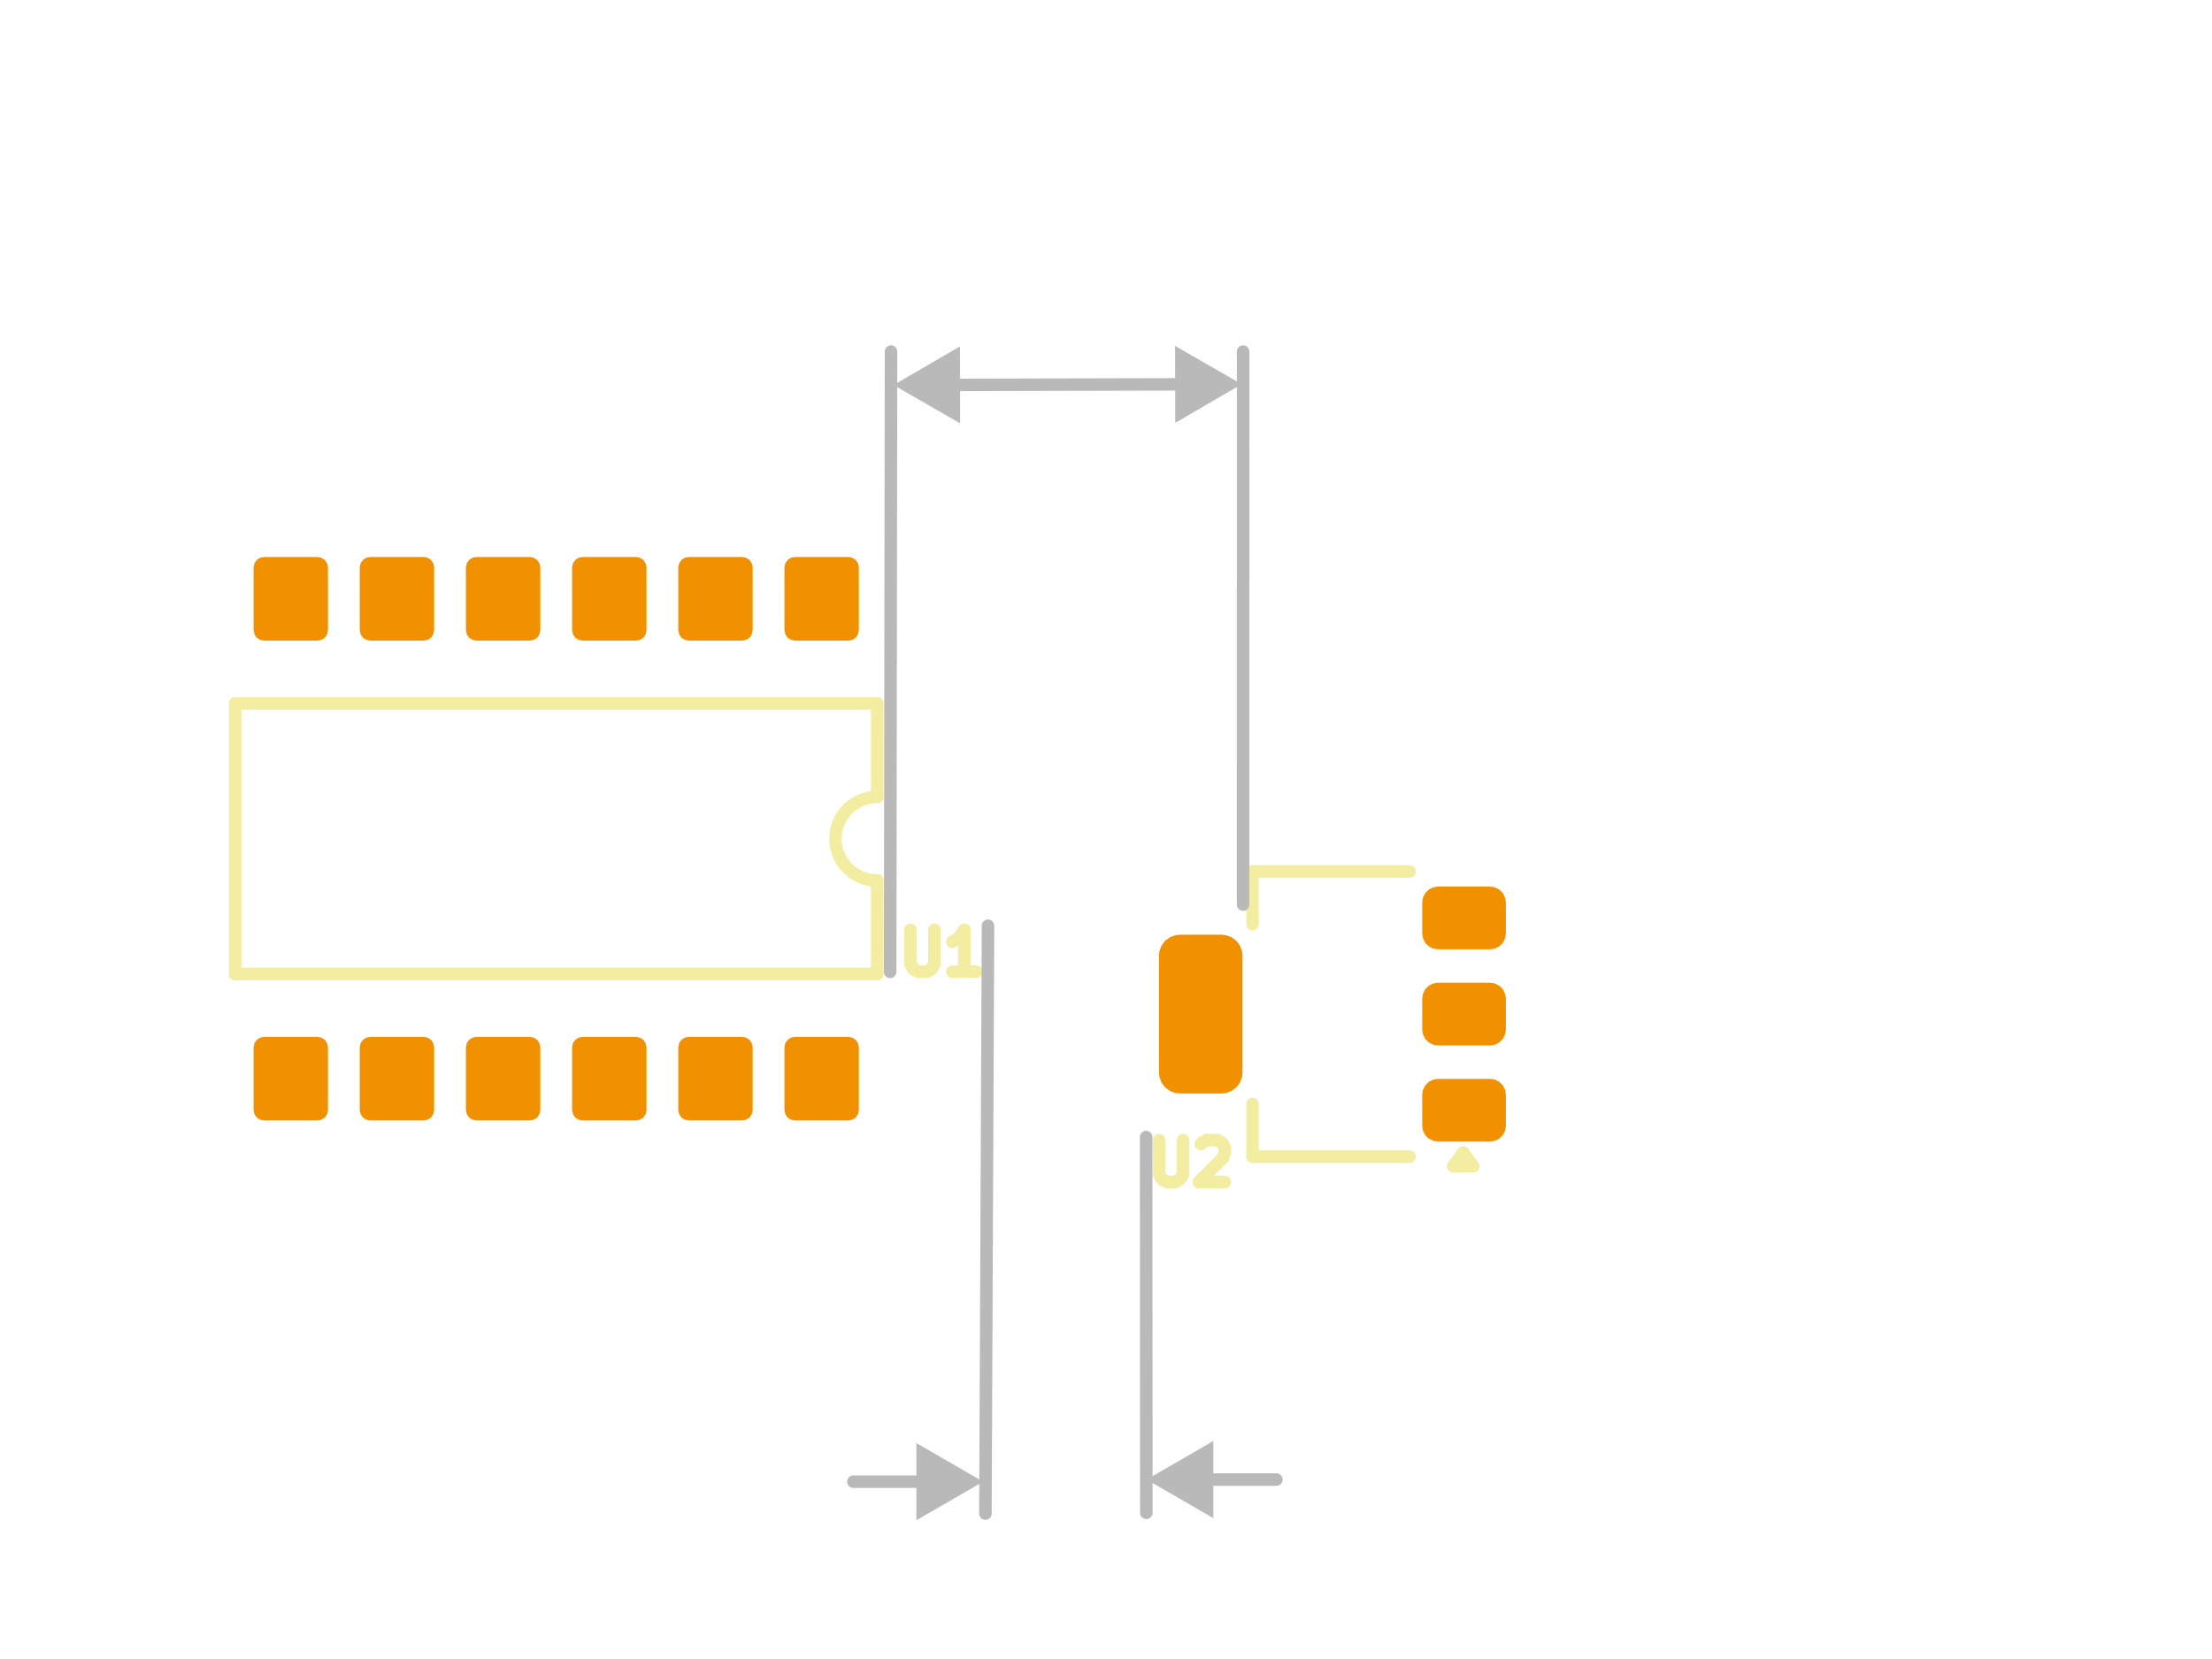
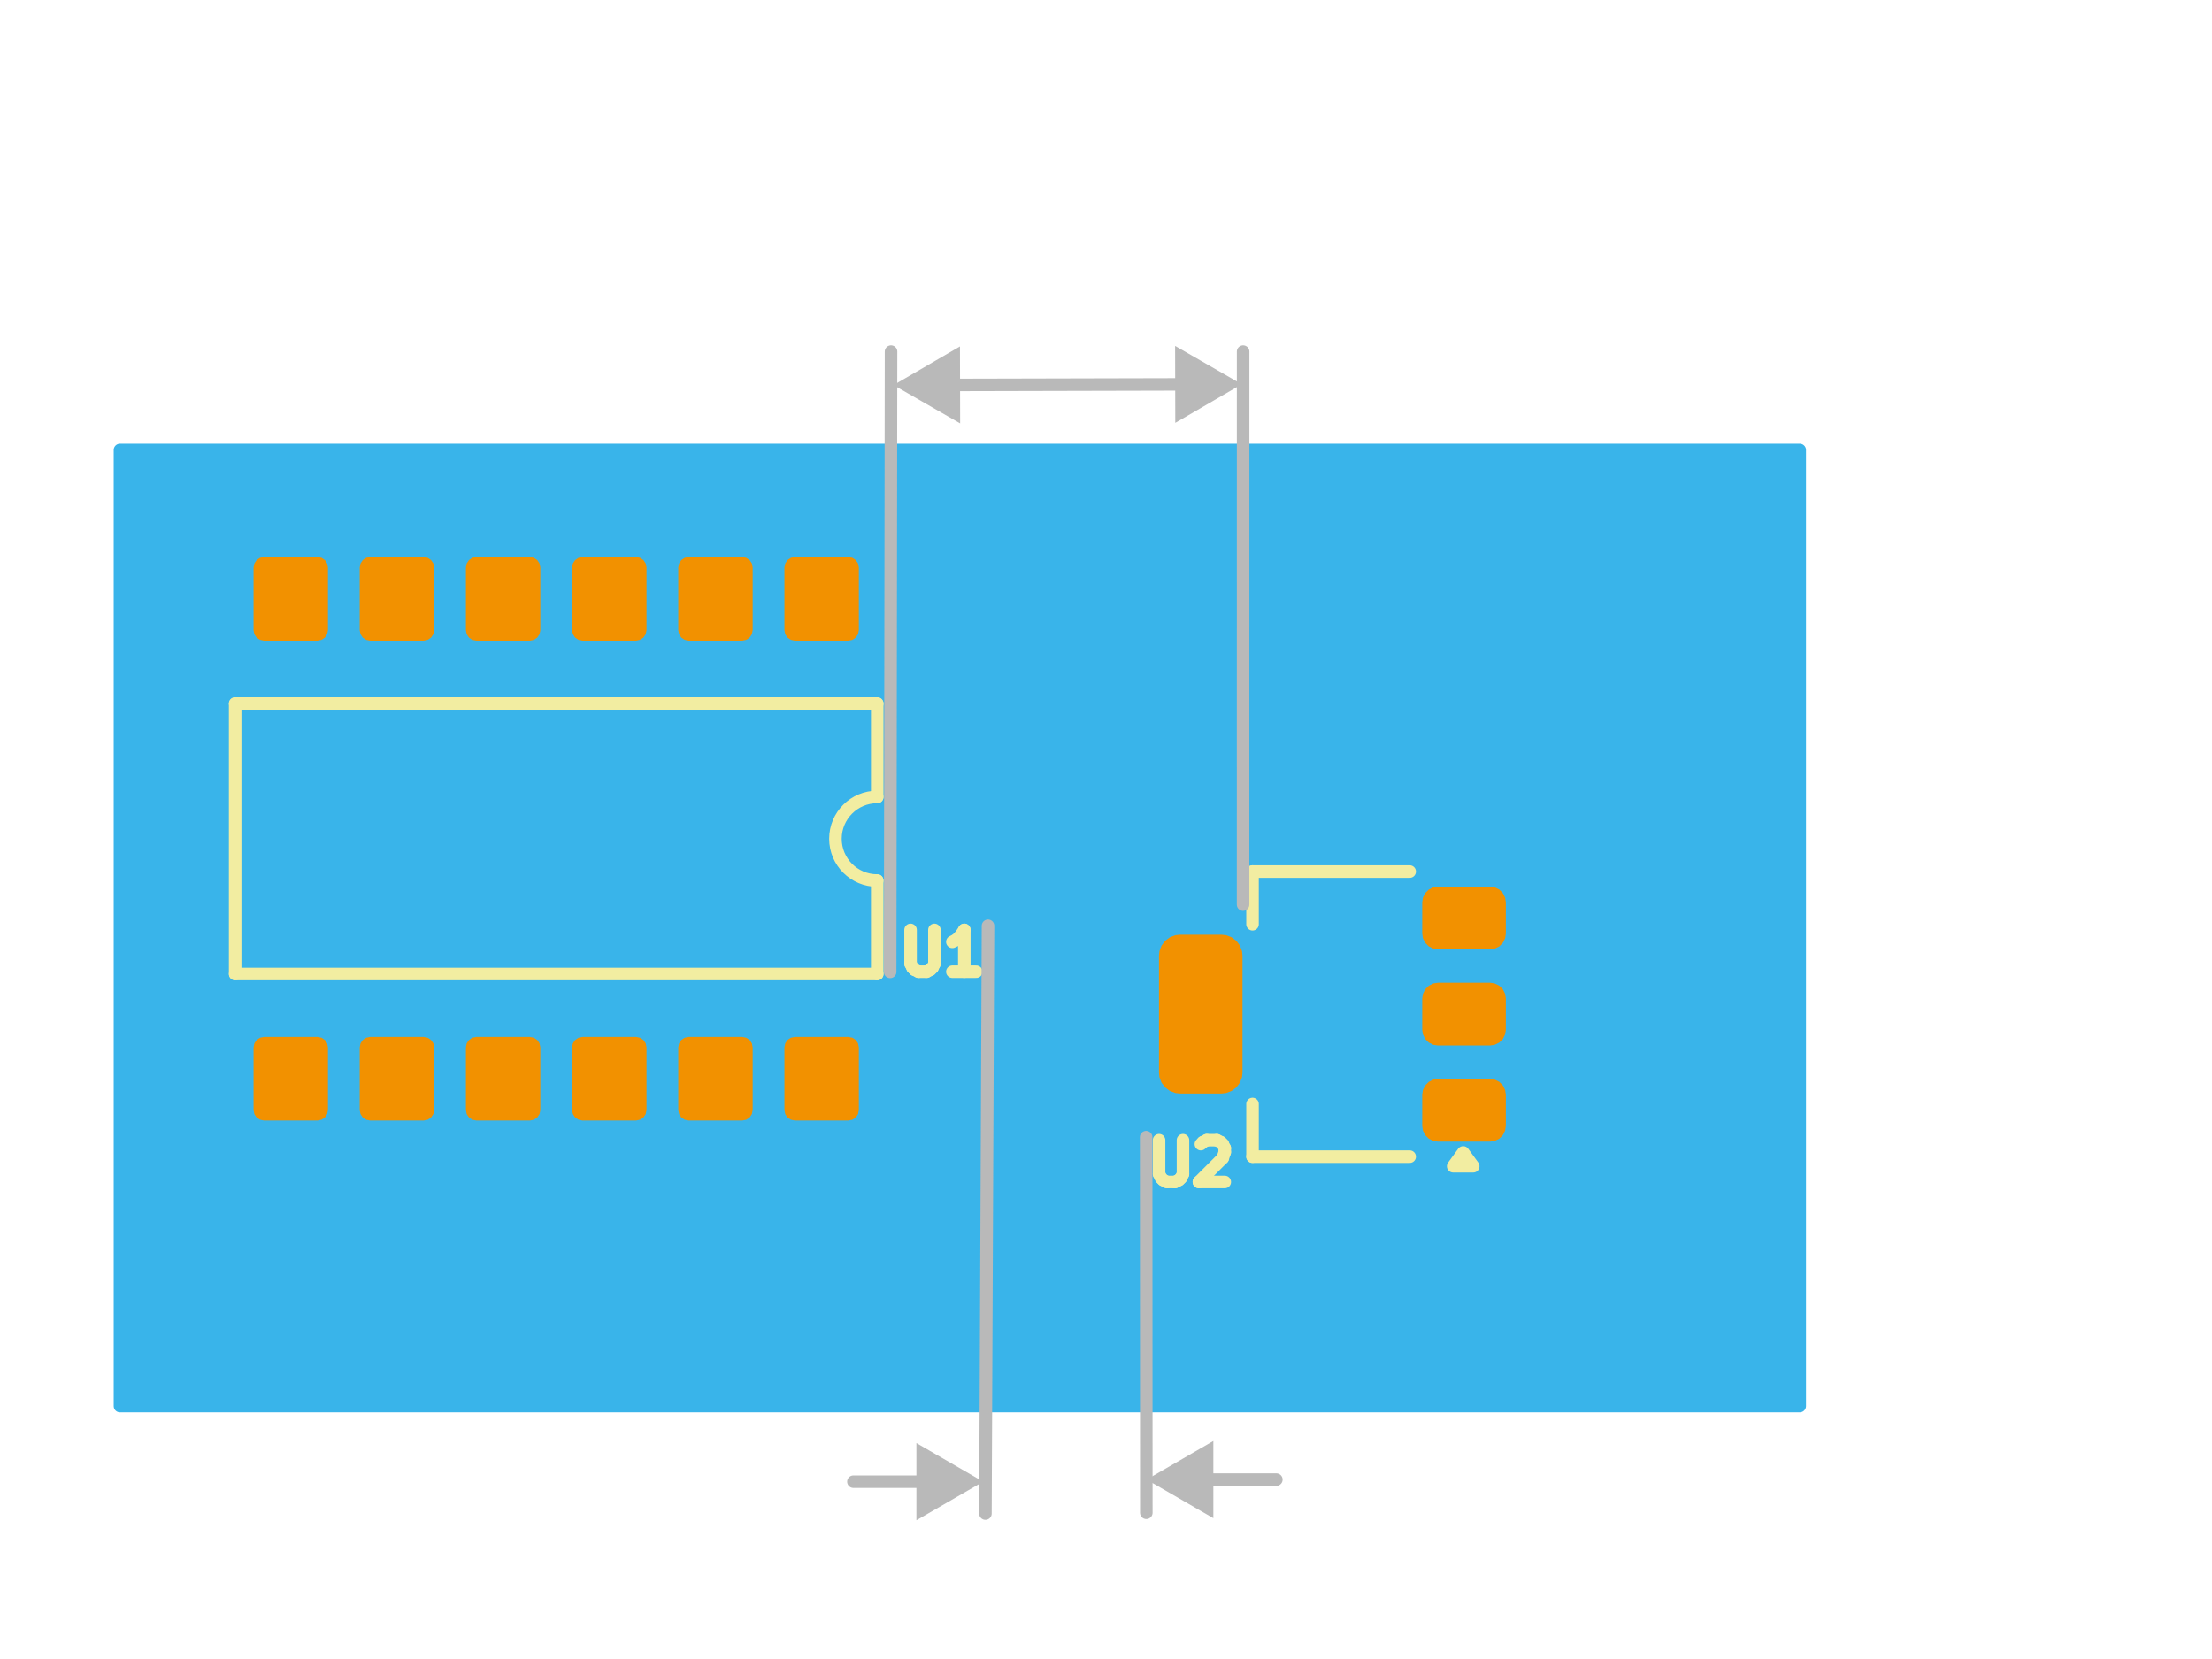
<svg xmlns="http://www.w3.org/2000/svg" version="1.1" width="400" height="300" viewBox="0 0 52.917 39.688" id="svg67">
  <defs id="defs67">
    <marker style="overflow:visible" id="marker70" refX="0" refY="0" orient="auto-start-reverse" markerWidth="1" markerHeight="1" viewBox="0 0 1 1" preserveAspectRatio="xMidYMid">
      <path transform="scale(0.5)" style="fill:context-stroke;fill-rule:evenodd;stroke:context-stroke;stroke-width:1pt" d="M 5.77,0 -2.88,5 V -5 Z" id="path70" />
    </marker>
    <marker style="overflow:visible" id="marker69" refX="0" refY="0" orient="auto-start-reverse" markerWidth="1" markerHeight="1" viewBox="0 0 1 1" preserveAspectRatio="xMidYMid">
      <path transform="scale(0.5)" style="fill:context-stroke;fill-rule:evenodd;stroke:context-stroke;stroke-width:1pt" d="M 5.77,0 -2.88,5 V -5 Z" id="path69" />
    </marker>
    <marker style="overflow:visible" id="marker68" refX="0" refY="0" orient="auto-start-reverse" markerWidth="1" markerHeight="1" viewBox="0 0 1 1" preserveAspectRatio="xMidYMid">
      <path transform="scale(0.5)" style="fill:context-stroke;fill-rule:evenodd;stroke:context-stroke;stroke-width:1pt" d="M 5.77,0 -2.88,5 V -5 Z" id="path68" />
    </marker>
    <marker style="overflow:visible" id="Triangle" refX="0" refY="0" orient="auto-start-reverse" markerWidth="1" markerHeight="1" viewBox="0 0 1 1" preserveAspectRatio="xMidYMid">
      <path transform="scale(0.5)" style="fill:context-stroke;fill-rule:evenodd;stroke:context-stroke;stroke-width:1pt" d="M 5.77,0 -2.88,5 V -5 Z" id="path135" />
    </marker>
  </defs>
+   <rect style="fill:#39b4ea;stroke:#39b4ea;stroke-width:0.3;stroke-linecap:square;stroke-linejoin:round;fill-opacity:1;stroke-opacity:1" id="rect1" width="40.185" height="22.873" x="2.87" y="10.764" />
  <g style="fill:#000000;fill-opacity:1;stroke:#000000;stroke-linecap:round;stroke-linejoin:round;stroke-opacity:1" transform="translate(-103.0382,-35.99817)" id="g17">
    <path style="fill:#f29100;fill-opacity:1;fill-rule:evenodd;stroke:none" d="m 139.062,62.933 -0.016,0.107 -0.054,0.111 -0.087,0.087 -0.111,0.054 -0.107,0.016 h -1.25 l -0.107,-0.016 -0.111,-0.054 -0.087,-0.087 -0.054,-0.111 -0.016,-0.107 v -0.75 l 0.016,-0.107 0.054,-0.111 0.087,-0.087 0.111,-0.054 0.107,-0.016 h 1.25 l 0.107,0.016 0.111,0.054 0.087,0.087 0.054,0.111 0.016,0.107 z" id="path1" />
    <path style="fill:#f29100;fill-opacity:1;fill-rule:evenodd;stroke:none" d="m 139.062,60.633 -0.016,0.107 -0.054,0.111 -0.087,0.087 -0.111,0.054 -0.107,0.016 h -1.25 l -0.107,-0.016 -0.111,-0.054 -0.087,-0.087 -0.054,-0.111 -0.016,-0.107 v -0.75 l 0.016,-0.107 0.054,-0.111 0.087,-0.087 0.111,-0.054 0.107,-0.016 h 1.25 l 0.107,0.016 0.111,0.054 0.087,0.087 0.054,0.111 0.016,0.107 z" id="path2" />
    <path style="fill:#f29100;fill-opacity:1;fill-rule:evenodd;stroke:none" d="m 139.062,58.333 -0.016,0.107 -0.054,0.111 -0.087,0.087 -0.111,0.054 -0.107,0.016 h -1.25 l -0.107,-0.016 -0.111,-0.054 -0.087,-0.087 -0.054,-0.111 -0.016,-0.107 v -0.75 l 0.016,-0.107 0.054,-0.111 0.087,-0.087 0.111,-0.054 0.107,-0.016 h 1.25 l 0.107,0.016 0.111,0.054 0.087,0.087 0.054,0.111 0.016,0.107 z" id="path3" />
    <path style="fill:#f29100;fill-opacity:1;fill-rule:evenodd;stroke:none" d="m 132.762,61.658 -0.011,0.106 -0.05,0.133 -0.085,0.114 -0.114,0.085 -0.133,0.05 -0.106,0.011 h -1 l -0.106,-0.011 -0.133,-0.05 -0.114,-0.085 -0.085,-0.114 -0.05,-0.133 -0.011,-0.106 v -2.8 l 0.011,-0.106 0.05,-0.133 0.085,-0.114 0.114,-0.085 0.133,-0.05 0.106,-0.011 h 1 l 0.106,0.011 0.133,0.05 0.114,0.085 0.085,0.114 0.05,0.133 0.011,0.106 z" id="path4" />
    <path style="fill:#f29100;fill-opacity:1;fill-rule:evenodd;stroke:none" d="m 123.334,49.323 0.096,0.019 0.081,0.054 0.054,0.081 0.019,0.096 v 1.5 l -0.019,0.096 -0.054,0.081 -0.081,0.054 -0.096,0.019 h -1.28 l -0.096,-0.019 -0.081,-0.054 -0.054,-0.081 -0.019,-0.096 v -1.5 l 0.019,-0.096 0.054,-0.081 0.081,-0.054 0.096,-0.019 z" id="path5" />
    <path style="fill:#f29100;fill-opacity:1;fill-rule:evenodd;stroke:none" d="m 120.794,49.323 0.096,0.019 0.081,0.054 0.054,0.081 0.019,0.096 v 1.5 l -0.019,0.096 -0.054,0.081 -0.081,0.054 -0.096,0.019 h -1.28 l -0.096,-0.019 -0.081,-0.054 -0.054,-0.081 -0.019,-0.096 v -1.5 l 0.019,-0.096 0.054,-0.081 0.081,-0.054 0.096,-0.019 z" id="path6" />
    <path style="fill:#f29100;fill-opacity:1;fill-rule:evenodd;stroke:none" d="m 118.254,49.323 0.096,0.019 0.081,0.054 0.054,0.081 0.019,0.096 v 1.5 l -0.019,0.096 -0.054,0.081 -0.081,0.054 -0.096,0.019 h -1.28 l -0.096,-0.019 -0.081,-0.054 -0.054,-0.081 -0.019,-0.096 v -1.5 l 0.019,-0.096 0.054,-0.081 0.081,-0.054 0.096,-0.019 z" id="path7" />
    <path style="fill:#f29100;fill-opacity:1;fill-rule:evenodd;stroke:none" d="m 115.714,49.323 0.096,0.019 0.081,0.054 0.054,0.081 0.019,0.096 v 1.5 l -0.019,0.096 -0.054,0.081 -0.081,0.054 -0.096,0.019 h -1.28 l -0.096,-0.019 -0.081,-0.054 -0.054,-0.081 -0.019,-0.096 v -1.5 l 0.019,-0.096 0.054,-0.081 0.081,-0.054 0.096,-0.019 z" id="path8" />
    <path style="fill:#f29100;fill-opacity:1;fill-rule:evenodd;stroke:none" d="m 113.174,49.323 0.096,0.019 0.081,0.054 0.054,0.081 0.019,0.096 v 1.5 l -0.019,0.096 -0.054,0.081 -0.081,0.054 -0.096,0.019 h -1.28 l -0.096,-0.019 -0.081,-0.054 -0.054,-0.081 -0.019,-0.096 v -1.5 l 0.019,-0.096 0.054,-0.081 0.081,-0.054 0.096,-0.019 z" id="path9" />
    <path style="fill:#f29100;fill-opacity:1;fill-rule:evenodd;stroke:none" d="m 110.634,49.323 0.096,0.019 0.081,0.054 0.054,0.081 0.019,0.096 v 1.5 l -0.019,0.096 -0.054,0.081 -0.081,0.054 -0.096,0.019 h -1.28 l -0.096,-0.019 -0.081,-0.054 -0.054,-0.081 -0.019,-0.096 v -1.5 l 0.019,-0.096 0.054,-0.081 0.081,-0.054 0.096,-0.019 z" id="path10" />
    <path style="fill:#f29100;fill-opacity:1;fill-rule:evenodd;stroke:none" d="m 110.634,60.803 0.096,0.019 0.081,0.054 0.054,0.081 0.019,0.096 v 1.5 l -0.019,0.096 -0.054,0.081 -0.081,0.054 -0.096,0.019 h -1.28 l -0.096,-0.019 -0.081,-0.054 -0.054,-0.081 -0.019,-0.096 v -1.5 l 0.019,-0.096 0.054,-0.081 0.081,-0.054 0.096,-0.019 z" id="path11" />
    <path style="fill:#f29100;fill-opacity:1;fill-rule:evenodd;stroke:none" d="m 113.174,60.803 0.096,0.019 0.081,0.054 0.054,0.081 0.019,0.096 v 1.5 l -0.019,0.096 -0.054,0.081 -0.081,0.054 -0.096,0.019 h -1.28 l -0.096,-0.019 -0.081,-0.054 -0.054,-0.081 -0.019,-0.096 v -1.5 l 0.019,-0.096 0.054,-0.081 0.081,-0.054 0.096,-0.019 z" id="path12" />
    <path style="fill:#f29100;fill-opacity:1;fill-rule:evenodd;stroke:none" d="m 115.714,60.803 0.096,0.019 0.081,0.054 0.054,0.081 0.019,0.096 v 1.5 l -0.019,0.096 -0.054,0.081 -0.081,0.054 -0.096,0.019 h -1.28 l -0.096,-0.019 -0.081,-0.054 -0.054,-0.081 -0.019,-0.096 v -1.5 l 0.019,-0.096 0.054,-0.081 0.081,-0.054 0.096,-0.019 z" id="path13" />
    <path style="fill:#f29100;fill-opacity:1;fill-rule:evenodd;stroke:none" d="m 118.254,60.803 0.096,0.019 0.081,0.054 0.054,0.081 0.019,0.096 v 1.5 l -0.019,0.096 -0.054,0.081 -0.081,0.054 -0.096,0.019 h -1.28 l -0.096,-0.019 -0.081,-0.054 -0.054,-0.081 -0.019,-0.096 v -1.5 l 0.019,-0.096 0.054,-0.081 0.081,-0.054 0.096,-0.019 z" id="path14" />
    <path style="fill:#f29100;fill-opacity:1;fill-rule:evenodd;stroke:none" d="m 120.794,60.803 0.096,0.019 0.081,0.054 0.054,0.081 0.019,0.096 v 1.5 l -0.019,0.096 -0.054,0.081 -0.081,0.054 -0.096,0.019 h -1.28 l -0.096,-0.019 -0.081,-0.054 -0.054,-0.081 -0.019,-0.096 v -1.5 l 0.019,-0.096 0.054,-0.081 0.081,-0.054 0.096,-0.019 z" id="path15" />
    <path style="fill:#f29100;fill-opacity:1;fill-rule:evenodd;stroke:none" d="m 123.334,60.803 0.096,0.019 0.081,0.054 0.054,0.081 0.019,0.096 v 1.5 l -0.019,0.096 -0.054,0.081 -0.081,0.054 -0.096,0.019 h -1.28 l -0.096,-0.019 -0.081,-0.054 -0.054,-0.081 -0.019,-0.096 v -1.5 l 0.019,-0.096 0.054,-0.081 0.081,-0.054 0.096,-0.019 z" id="path16" />
    <path style="fill:#c83434;fill-opacity:0;fill-rule:evenodd;stroke:none" d="m 141.016,47.374 0.046,0.053 0.011,0.051 v 19.257 l -0.02,0.067 -0.053,0.046 -0.051,0.011 h -34.835 l -0.067,-0.02 -0.046,-0.053 -0.011,-0.051 V 61.003 h 2.614 v 1.6 l 0.011,0.103 v 0 l 0.055,0.167 0.092,0.149 0.124,0.124 0.149,0.092 0.167,0.055 0.103,0.011 v 0 h 1.38 v 0 l 0.103,-0.011 0.167,-0.055 0.149,-0.092 0.074,-0.074 0.061,-0.033 0.07,0.005 0.044,0.029 0.074,0.074 0.149,0.092 0.167,0.055 0.103,0.011 v 0 h 1.38 v 0 l 0.103,-0.011 0.167,-0.055 0.149,-0.092 0.074,-0.074 0.061,-0.033 0.07,0.005 0.044,0.029 0.074,0.074 0.149,0.092 0.167,0.055 0.103,0.011 v 0 h 1.38 v 0 l 0.103,-0.011 0.167,-0.055 0.149,-0.092 0.074,-0.074 0.061,-0.033 0.07,0.005 0.044,0.029 0.074,0.074 0.149,0.092 0.167,0.055 0.103,0.011 v 0 h 1.38 v 0 l 0.103,-0.011 0.167,-0.055 0.149,-0.092 0.074,-0.074 0.061,-0.033 0.07,0.005 0.044,0.029 0.074,0.074 0.149,0.092 0.167,0.055 0.103,0.011 v 0 h 1.38 v 0 l 0.103,-0.011 0.167,-0.055 0.149,-0.092 0.074,-0.074 0.061,-0.033 0.07,0.005 0.044,0.029 0.074,0.074 0.149,0.092 0.167,0.055 0.103,0.011 v 0 h 1.38 v 0 l 0.103,-0.011 0.167,-0.055 0.149,-0.092 0.124,-0.124 0.092,-0.149 0.055,-0.167 0.011,-0.103 v -1.6 l -0.011,-0.103 -0.055,-0.167 -0.092,-0.149 -0.124,-0.124 -0.149,-0.092 -0.167,-0.055 v 0 l -0.103,-0.011 v 0 h -1.38 v 0 l -0.103,0.011 v 0 l -0.083,0.027 -0.084,0.028 v 0 l -0.149,0.092 -0.074,0.074 -0.061,0.033 -0.07,-0.005 -0.044,-0.029 -0.074,-0.074 v 0 l -0.149,-0.092 -0.167,-0.055 v 0 l -0.103,-0.011 v 0 h -1.38 v 0 l -0.103,0.011 v 0 l -0.083,0.027 -0.084,0.028 v 0 l -0.149,0.092 -0.074,0.074 -0.061,0.033 -0.07,-0.005 -0.044,-0.029 -0.074,-0.074 v 0 l -0.149,-0.092 -0.167,-0.055 v 0 l -0.103,-0.011 v 0 h -1.38 v 0 l -0.103,0.011 v 0 l -0.083,0.027 -0.084,0.028 v 0 l -0.149,0.092 -0.074,0.074 -0.061,0.033 -0.07,-0.005 -0.044,-0.029 -0.074,-0.074 v 0 l -0.149,-0.092 -0.167,-0.055 v 0 l -0.103,-0.011 v 0 h -1.38 v 0 l -0.103,0.011 v 0 l -0.083,0.027 -0.084,0.028 v 0 l -0.149,0.092 -0.074,0.074 -0.061,0.033 -0.07,-0.005 -0.044,-0.029 -0.074,-0.074 v 0 l -0.149,-0.092 -0.167,-0.055 v 0 l -0.103,-0.011 v 0 h -1.38 v 0 l -0.103,0.011 v 0 l -0.083,0.027 -0.084,0.028 v 0 l -0.149,0.092 -0.074,0.074 -0.061,0.033 -0.07,-0.005 -0.044,-0.029 -0.074,-0.074 v 0 l -0.149,-0.092 -0.167,-0.055 v 0 l -0.103,-0.011 v 0 h -1.38 v 0 l -0.103,0.011 v 0 l -0.083,0.027 -0.084,0.028 v 0 l -0.149,0.092 -0.124,0.124 -0.092,0.149 v 0 l -0.055,0.167 v 0 0 l -0.011,0.103 h -2.614 V 58.8 h 24.272 v 2.916 0 l 0.011,0.119 0.056,0.196 v 0 0 l 0.094,0.18 v 0 l 0.129,0.158 0.094,0.077 0.064,0.052 0.18,0.094 0.196,0.056 0.119,0.011 h 1.116 l 0.119,-0.011 0.196,-0.056 0.18,-0.094 0.158,-0.129 0.129,-0.158 0.094,-0.18 0.056,-0.196 0.011,-0.119 V 58.8 l -0.011,-0.119 -0.056,-0.196 -0.094,-0.18 -0.052,-0.064 -0.077,-0.094 -0.158,-0.129 v 0 0 l -0.18,-0.094 v 0 0 l -0.117,-0.034 -0.078,-0.022 v 0 0 l -0.066,-0.006 -0.053,-0.005 v 0 h -1.116 v 0 0 l -0.012,10e-4 -0.108,0.01 -0.196,0.056 -0.09,0.047 -0.09,0.047 v 0 0 l -0.158,0.129 -0.129,0.158 -0.094,0.18 -0.056,0.196 v 0 L 130.262,58.8 h -24.272 v -1.293 h 30.572 v 0.902 0 l 0.003,0.043 v 0 l 0.046,0.185 0.085,0.171 v 0 l 0.119,0.148 v 0 l 0.069,0.056 0.04,0.057 0.003,0.07 -0.036,0.06 -0.007,0.006 -0.069,0.056 v 0 l -0.119,0.148 v 0 l -0.085,0.171 -0.046,0.185 -0.003,0.043 v 0.902 0 l 0.003,0.043 v 0 l 0.046,0.185 0.085,0.171 v 0 l 0.119,0.148 v 0 l 0.069,0.056 0.04,0.057 0.003,0.07 -0.036,0.06 -0.007,0.006 -0.069,0.056 v 0 l -0.119,0.148 v 0 l -0.085,0.171 -0.046,0.185 -0.003,0.043 v 0.902 0 l 0.003,0.043 v 0 l 0.046,0.185 0.085,0.171 v 0 l 0.119,0.148 v 0 l 0.148,0.119 v 0 l 0.171,0.085 v 0 0 l 0.185,0.046 0.043,0.003 h 1.402 l 0.043,-0.003 0.185,-0.046 0.171,-0.085 0.148,-0.119 0.119,-0.148 0.085,-0.171 0.046,-0.185 0.003,-0.043 v -0.902 l -0.003,-0.043 -0.046,-0.185 -0.081,-0.163 -0.004,-0.007 v 0 l -0.119,-0.148 v 0 l -0.069,-0.056 -0.04,-0.057 -0.003,-0.07 0.036,-0.06 0.007,-0.006 0.009,-0.008 0.06,-0.048 0.119,-0.148 0.085,-0.171 0.046,-0.185 0.003,-0.043 v -0.902 l -0.003,-0.043 -0.046,-0.185 -0.003,-0.005 -0.082,-0.165 v 0 l -0.119,-0.148 v 0 l -0.069,-0.056 -0.04,-0.057 -0.003,-0.07 0.036,-0.06 0.007,-0.006 0.009,-0.008 0.06,-0.048 0.119,-0.148 0.085,-0.171 0.046,-0.185 0.003,-0.043 v -0.902 l -0.003,-0.043 -0.046,-0.185 -0.003,-0.005 -0.082,-0.165 v 0 l -0.119,-0.148 v 0 l -0.148,-0.119 v 0 l -0.171,-0.085 -0.185,-0.046 -0.021,-0.002 -0.021,-0.001 v 0 h -1.402 v 0 l -0.043,0.003 v 0 l -0.185,0.046 -0.171,0.085 v 0 l -0.148,0.119 v 0 l -0.119,0.148 v 0 l -0.085,0.171 -0.046,0.185 -0.003,0.043 h -30.572 V 49.523 h 2.614 v 1.6 l 0.011,0.103 v 0 l 0.055,0.167 0.092,0.149 0.124,0.124 0.149,0.092 0.167,0.055 0.103,0.011 v 0 h 1.38 v 0 l 0.103,-0.011 0.167,-0.055 0.149,-0.092 0.074,-0.074 0.061,-0.033 0.07,0.005 0.044,0.029 0.074,0.074 0.149,0.092 0.167,0.055 0.103,0.011 v 0 h 1.38 v 0 l 0.103,-0.011 0.167,-0.055 0.149,-0.092 0.074,-0.074 0.061,-0.033 0.07,0.005 0.044,0.029 0.074,0.074 0.149,0.092 0.167,0.055 0.103,0.011 v 0 h 1.38 v 0 l 0.103,-0.011 0.167,-0.055 0.149,-0.092 0.074,-0.074 0.061,-0.033 0.07,0.005 0.044,0.029 0.074,0.074 0.149,0.092 0.167,0.055 0.103,0.011 v 0 h 1.38 v 0 l 0.103,-0.011 0.167,-0.055 0.149,-0.092 0.074,-0.074 0.061,-0.033 0.07,0.005 0.044,0.029 0.074,0.074 0.149,0.092 0.167,0.055 0.103,0.011 v 0 h 1.38 v 0 l 0.103,-0.011 0.167,-0.055 0.149,-0.092 0.074,-0.074 0.061,-0.033 0.07,0.005 0.044,0.029 0.074,0.074 0.149,0.092 0.167,0.055 0.103,0.011 v 0 h 1.38 v 0 l 0.103,-0.011 0.167,-0.055 0.149,-0.092 0.124,-0.124 0.092,-0.149 0.055,-0.167 0.011,-0.103 v -1.6 l -0.011,-0.103 -0.055,-0.167 -0.092,-0.149 -0.124,-0.124 -0.149,-0.092 -0.167,-0.055 v 0 l -0.103,-0.011 v 0 h -1.38 v 0 l -0.103,0.011 v 0 l -0.083,0.027 -0.084,0.028 v 0 l -0.149,0.092 -0.074,0.074 -0.061,0.033 -0.07,-0.005 -0.044,-0.029 -0.074,-0.074 v 0 l -0.149,-0.092 -0.167,-0.055 v 0 l -0.103,-0.011 v 0 h -1.38 v 0 l -0.103,0.011 v 0 l -0.083,0.027 -0.084,0.028 v 0 l -0.149,0.092 -0.074,0.074 -0.061,0.033 -0.07,-0.005 -0.044,-0.029 -0.074,-0.074 v 0 l -0.149,-0.092 -0.167,-0.055 v 0 l -0.103,-0.011 v 0 h -1.38 v 0 l -0.103,0.011 v 0 l -0.083,0.027 -0.084,0.028 v 0 l -0.149,0.092 -0.074,0.074 -0.061,0.033 -0.07,-0.005 -0.044,-0.029 -0.074,-0.074 v 0 l -0.149,-0.092 -0.167,-0.055 v 0 l -0.103,-0.011 v 0 h -1.38 v 0 l -0.103,0.011 v 0 l -0.083,0.027 -0.084,0.028 v 0 l -0.149,0.092 -0.074,0.074 -0.061,0.033 -0.07,-0.005 -0.044,-0.029 -0.074,-0.074 v 0 l -0.149,-0.092 -0.167,-0.055 v 0 l -0.103,-0.011 v 0 h -1.38 v 0 l -0.103,0.011 v 0 l -0.083,0.027 -0.084,0.028 v 0 l -0.149,0.092 -0.074,0.074 -0.061,0.033 -0.07,-0.005 -0.044,-0.029 -0.074,-0.074 v 0 l -0.149,-0.092 -0.167,-0.055 v 0 l -0.103,-0.011 v 0 h -1.38 v 0 l -0.103,0.011 v 0 l -0.083,0.027 -0.084,0.028 v 0 l -0.149,0.092 -0.124,0.124 -0.092,0.149 v 0 l -0.055,0.167 v 0 0 l -0.011,0.103 h -2.614 v -2.045 l 0.02,-0.067 0.053,-0.046 0.051,-0.011 h 34.835 z" id="path17" />
  </g>
  <g style="fill:none;stroke:#f2eda1;stroke-width:0.3;stroke-linecap:round;stroke-linejoin:round;stroke-dasharray:none;stroke-opacity:1" id="g51" transform="translate(-103.0382,-35.99817)">
    <text x="131.528" y="64.319" textLength="2.25" font-size="1.333px" lengthAdjust="spacingAndGlyphs" text-anchor="middle" opacity="0" stroke-opacity="0" id="text17" style="stroke-width:0.3;stroke-dasharray:none">U2</text>
    <g class="stroked-text" id="g36" style="stroke-width:0.3;stroke-dasharray:none">
      <path d="m 130.766,63.274 v 0.809" id="path18" style="stroke-width:0.3;stroke-dasharray:none" />
      <path d="m 130.766,64.083 0.048,0.095" id="path19" style="stroke-width:0.3;stroke-dasharray:none" />
      <path d="m 130.814,64.179 0.048,0.048" id="path20" style="stroke-width:0.3;stroke-dasharray:none" />
      <path d="m 130.861,64.226 0.095,0.048" id="path21" style="stroke-width:0.3;stroke-dasharray:none" />
      <path d="m 130.957,64.274 h 0.19" id="path22" style="stroke-width:0.3;stroke-dasharray:none" />
      <path d="m 131.147,64.274 0.095,-0.048" id="path23" style="stroke-width:0.3;stroke-dasharray:none" />
      <path d="m 131.242,64.226 0.048,-0.048" id="path24" style="stroke-width:0.3;stroke-dasharray:none" />
      <path d="m 131.29,64.179 0.048,-0.095" id="path25" style="stroke-width:0.3;stroke-dasharray:none" />
      <path d="M 131.338,64.083 V 63.274" id="path26" style="stroke-width:0.3;stroke-dasharray:none" />
      <path d="m 131.766,63.369 0.048,-0.048" id="path27" style="stroke-width:0.3;stroke-dasharray:none" />
      <path d="m 131.814,63.321 0.095,-0.048" id="path28" style="stroke-width:0.3;stroke-dasharray:none" />
      <path d="m 131.909,63.274 h 0.238" id="path29" style="stroke-width:0.3;stroke-dasharray:none" />
      <path d="m 132.147,63.274 0.095,0.048" id="path30" style="stroke-width:0.3;stroke-dasharray:none" />
      <path d="m 132.242,63.321 0.048,0.048" id="path31" style="stroke-width:0.3;stroke-dasharray:none" />
      <path d="m 132.29,63.369 0.048,0.095" id="path32" style="stroke-width:0.3;stroke-dasharray:none" />
      <path d="m 132.338,63.464 v 0.095" id="path33" style="stroke-width:0.3;stroke-dasharray:none" />
      <path d="m 132.338,63.559 -0.048,0.143" id="path34" style="stroke-width:0.3;stroke-dasharray:none" />
      <path d="m 132.29,63.702 -0.571,0.571" id="path35" style="stroke-width:0.3;stroke-dasharray:none" />
      <path d="m 131.719,64.274 h 0.619" id="path36" style="stroke-width:0.3;stroke-dasharray:none" />
    </g>
    <text x="125.583" y="59.288" textLength="2.25" font-size="1.333px" lengthAdjust="spacingAndGlyphs" text-anchor="middle" opacity="0" stroke-opacity="0" id="text36" style="stroke-width:0.3;stroke-dasharray:none">U1</text>
    <g class="stroked-text" id="g50" style="stroke-width:0.3;stroke-dasharray:none">
      <path d="m 124.821,58.243 v 0.809" id="path37" style="stroke-width:0.3;stroke-dasharray:none" />
      <path d="m 124.821,59.052 0.048,0.095" id="path38" style="stroke-width:0.3;stroke-dasharray:none" />
      <path d="m 124.869,59.148 0.048,0.048" id="path39" style="stroke-width:0.3;stroke-dasharray:none" />
      <path d="m 124.916,59.195 0.095,0.048" id="path40" style="stroke-width:0.3;stroke-dasharray:none" />
      <path d="m 125.012,59.243 h 0.19" id="path41" style="stroke-width:0.3;stroke-dasharray:none" />
      <path d="m 125.202,59.243 0.095,-0.048" id="path42" style="stroke-width:0.3;stroke-dasharray:none" />
      <path d="m 125.297,59.195 0.048,-0.048" id="path43" style="stroke-width:0.3;stroke-dasharray:none" />
      <path d="m 125.345,59.148 0.048,-0.095" id="path44" style="stroke-width:0.3;stroke-dasharray:none" />
      <path d="M 125.392,59.052 V 58.243" id="path45" style="stroke-width:0.3;stroke-dasharray:none" />
      <path d="m 126.392,59.243 h -0.571" id="path46" style="stroke-width:0.3;stroke-dasharray:none" />
      <path d="m 126.107,59.243 v -1" id="path47" style="stroke-width:0.3;stroke-dasharray:none" />
      <path d="m 126.107,58.243 -0.095,0.143" id="path48" style="stroke-width:0.3;stroke-dasharray:none" />
      <path d="m 126.012,58.386 -0.095,0.095" id="path49" style="stroke-width:0.3;stroke-dasharray:none" />
      <path d="m 125.916,58.481 -0.095,0.048" id="path50" style="stroke-width:0.3;stroke-dasharray:none" />
    </g>
  </g>
  <g style="fill:none;stroke:#f2eda1;stroke-width:0.3;stroke-linecap:round;stroke-linejoin:round;stroke-dasharray:none;stroke-opacity:1" id="g55" transform="translate(-103.0382,-35.99817)">
    <path d="m 136.762,63.668 h -3.76" id="path51" style="stroke-width:0.3;stroke-dasharray:none" />
    <path d="m 136.762,56.848 h -3.76" id="path52" style="stroke-width:0.3;stroke-dasharray:none" />
    <path d="m 133.002,63.668 v -1.26" id="path53" style="stroke-width:0.3;stroke-dasharray:none" />
    <path d="m 133.002,56.848 v 1.26" id="path54" style="stroke-width:0.3;stroke-dasharray:none" />
    <path style="fill:#f2eda1;fill-opacity:1;fill-rule:evenodd;stroke:#f2eda1;stroke-width:0.3;stroke-linecap:round;stroke-linejoin:round;stroke-dasharray:none;stroke-opacity:1" d="m 138.282,63.898 h -0.48 l 0.24,-0.33 z" id="path55" />
  </g>
  <g style="fill:none;stroke:#f2eda1;stroke-width:0.3;stroke-linecap:round;stroke-linejoin:round;stroke-dasharray:none;stroke-opacity:1" id="g61" transform="translate(-103.0382,-35.99817)">
    <path d="m 124.024,52.828 h -15.36" id="path56" style="stroke-width:0.3;stroke-dasharray:none" />
    <path d="m 108.664,52.828 v 6.47" id="path57" style="stroke-width:0.3;stroke-dasharray:none" />
    <path d="M 124.024,55.063 V 52.828" id="path58" style="stroke-width:0.3;stroke-dasharray:none" />
    <path d="M 124.024,59.298 V 57.063" id="path59" style="stroke-width:0.3;stroke-dasharray:none" />
    <path d="m 108.664,59.298 h 15.36" id="path60" style="stroke-width:0.3;stroke-dasharray:none" />
    <path d="m 124.024,55.063 a 1,1 0 0 0 0,2" id="path61" style="stroke-width:0.3;stroke-dasharray:none" />
  </g>
  <g style="fill:none;stroke:#b9b9b9;stroke-width:0.3;stroke-linecap:round;stroke-linejoin:round;stroke-dasharray:none;stroke-opacity:1" id="g67" transform="translate(-103.0382,-35.99817)">
    <path d="m 131.533,71.394 h 2.039" id="path62" style="stroke-width:0.3;stroke-dasharray:none;marker-start:url(#marker69);stroke:#b9b9b9;stroke-opacity:1" />
    <path d="m 123.454,71.444 h 2.039" id="path62-1" style="fill:none;stroke:#b9b9b9;stroke-width:0.3;stroke-linecap:round;stroke-linejoin:round;stroke-dasharray:none;stroke-opacity:1;marker-end:url(#marker70)" />
    <path d="m 125.475,45.207 6.207,-0.015" id="path63" style="stroke-width:0.299;stroke-dasharray:none;marker-start:url(#Triangle);marker-end:url(#marker68);stroke:#b9b9b9;stroke-opacity:1" />
    <path d="m 132.776,57.638 0.001,-13.229" id="path64" style="stroke-width:0.3;stroke-dasharray:none;stroke:#b9b9b9;stroke-opacity:1" />
    <path d="m 124.333,59.247 0.021,-14.838" id="path65" style="stroke-width:0.3;stroke-dasharray:none;stroke:#b9b9b9;stroke-opacity:1" />
    <path d="m 130.457,63.201 0.004,8.987" id="path66" style="stroke-width:0.3;stroke-dasharray:none;stroke:#b9b9b9;stroke-opacity:1" />
    <path d="m 126.674,58.145 -0.062,14.062" id="path67" style="stroke-width:0.3;stroke-dasharray:none;stroke:#b9b9b9;stroke-opacity:1" />
  </g>
</svg>
